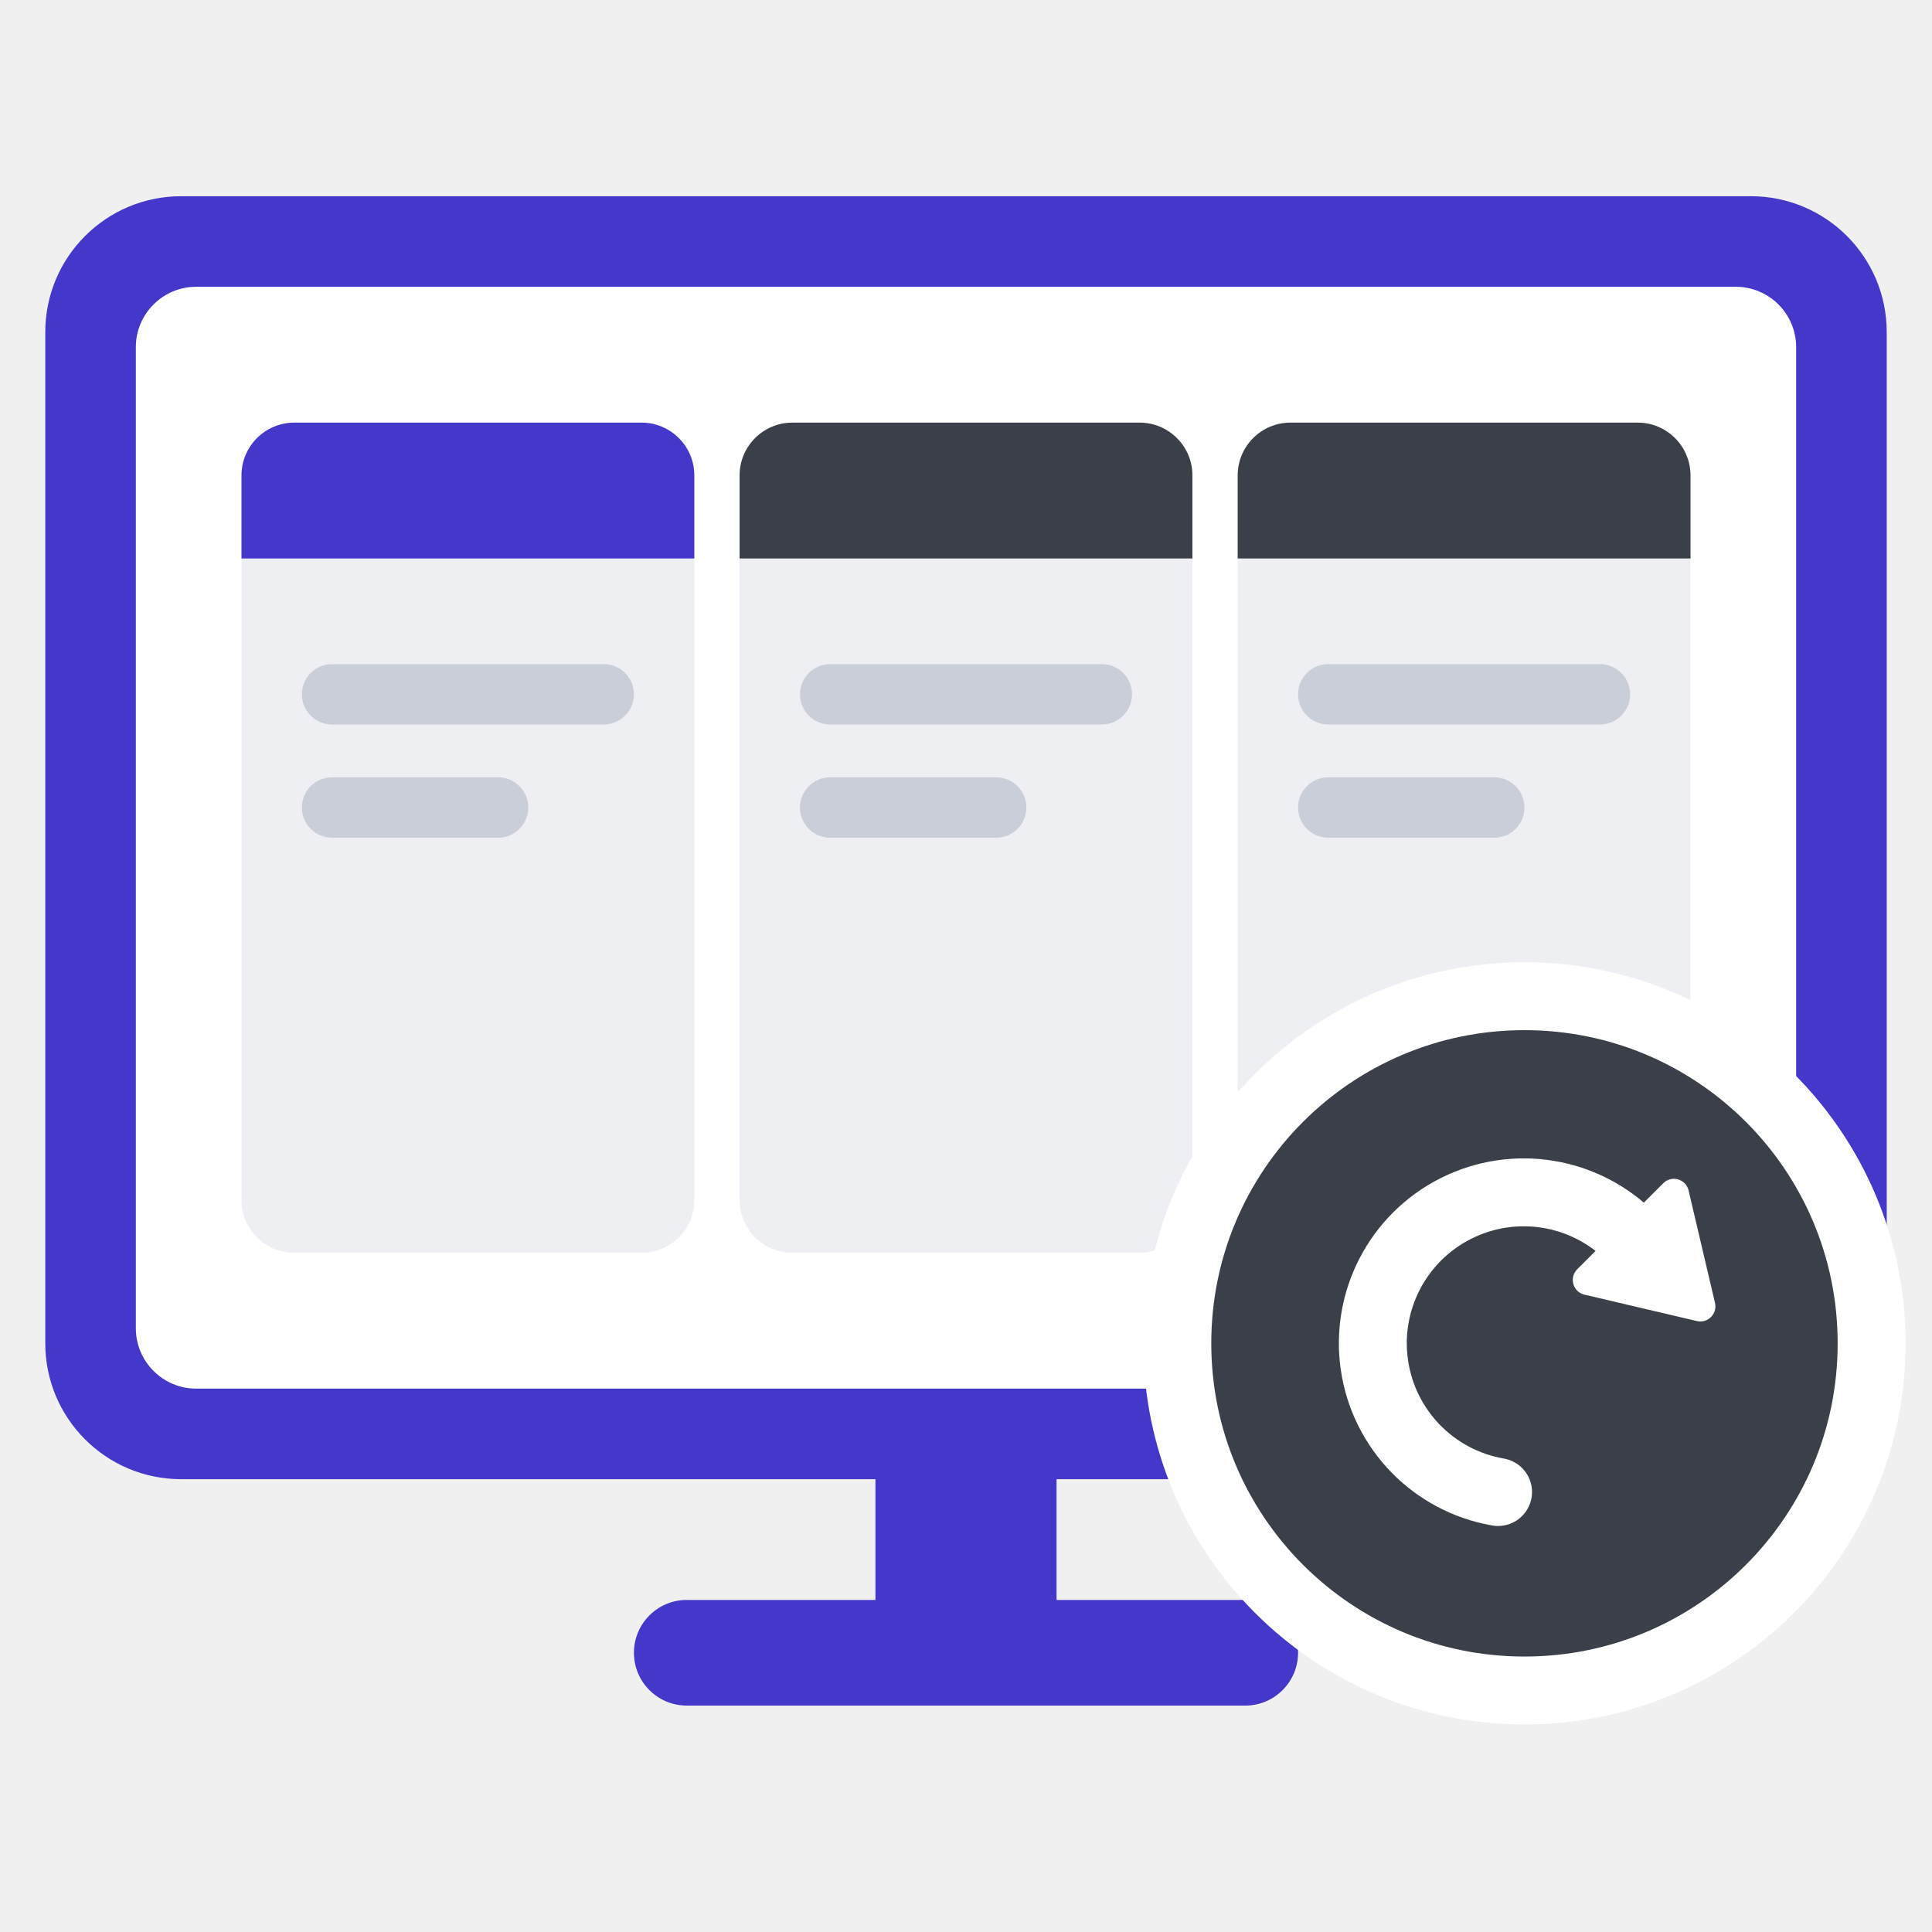
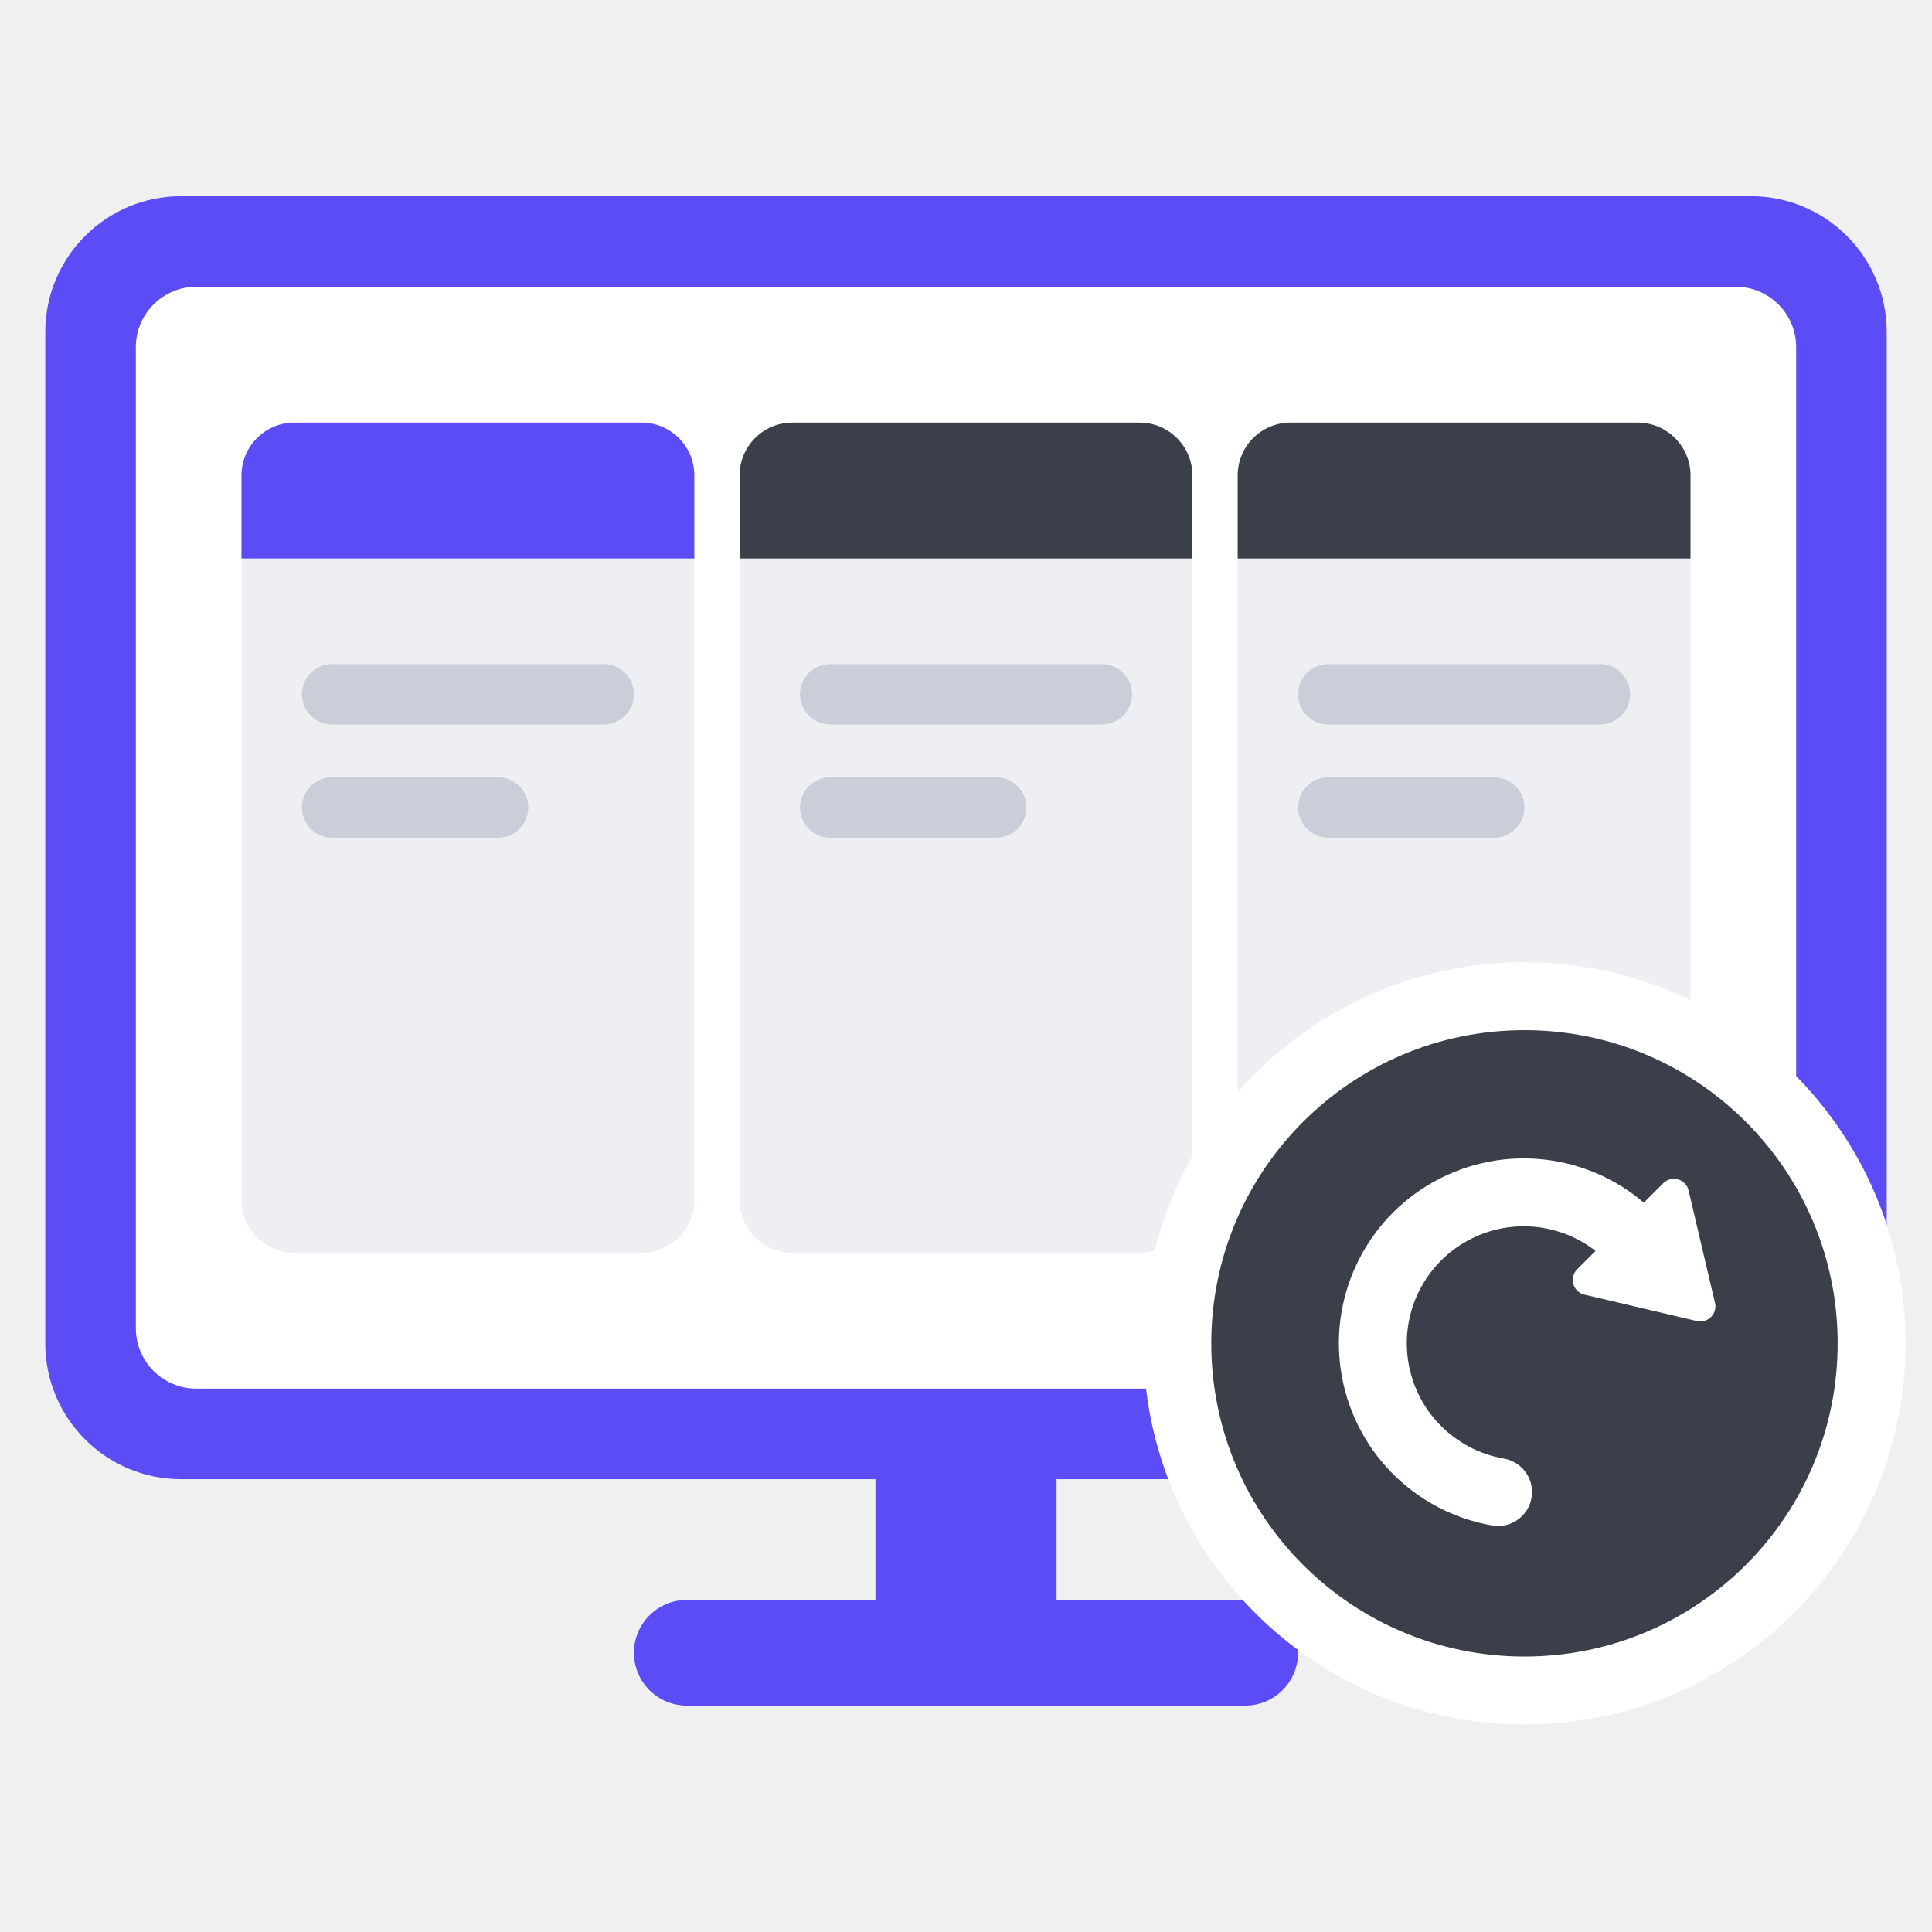
<svg xmlns="http://www.w3.org/2000/svg" viewBox="0 0 256 256">
-   <rect x="116" y="194" width="24" height="20" fill="#4338CA" />
-   <rect x="84" y="212" width="88" height="14" rx="7" fill="#4338CA" />
-   <rect x="6" y="26" width="244" height="170" rx="18" fill="#4338CA" />
+   <rect x="116" y="194" width="24" height="20" fill="#5B4CF5" />
+   <rect x="84" y="212" width="88" height="14" rx="7" fill="#5B4CF5" />
+   <rect x="6" y="26" width="244" height="170" rx="18" fill="#5B4CF5" />
  <rect x="18" y="38" width="220" height="146" rx="8" fill="#FFFFFF" />
  <rect x="32" y="56" width="60" height="110" rx="7" fill="#EDEFF3" />
-   <path d="M32 63 a7 7 0 0 1 7 -7 h46 a7 7 0 0 1 7 7 v11 h-60 z" fill="#4338CA" />
+   <path d="M32 63 a7 7 0 0 1 7 -7 h46 a7 7 0 0 1 7 7 v11 h-60 z" fill="#5B4CF5" />
  <rect x="40" y="88" width="44" height="8" rx="4" fill="#C9CED8" />
  <rect x="40" y="103" width="30" height="8" rx="4" fill="#C9CED8" />
  <rect x="98" y="56" width="60" height="110" rx="7" fill="#EDEFF3" />
  <path d="M98 63 a7 7 0 0 1 7 -7 h46 a7 7 0 0 1 7 7 v11 h-60 z" fill="#3A3F4A" />
  <rect x="106" y="88" width="44" height="8" rx="4" fill="#C9CED8" />
  <rect x="106" y="103" width="30" height="8" rx="4" fill="#C9CED8" />
  <rect x="164" y="56" width="60" height="110" rx="7" fill="#EDEFF3" />
  <path d="M164 63 a7 7 0 0 1 7 -7 h46 a7 7 0 0 1 7 7 v11 h-60 z" fill="#3A3F4A" />
  <rect x="172" y="88" width="44" height="8" rx="4" fill="#C9CED8" />
  <rect x="172" y="103" width="30" height="8" rx="4" fill="#C9CED8" />
  <circle cx="202" cy="178" r="46" fill="#3A3F4A" stroke="#FFFFFF" stroke-width="9" />
  <path d="M 198.5 197.7 A 20 20 0 1 1 216.1 163.9" fill="none" stroke="#FFFFFF" stroke-width="9" stroke-linecap="round" />
  <polygon points="225.3,173.1 210.4,169.6 221.8,158.2" fill="#FFFFFF" stroke="#FFFFFF" stroke-width="4" stroke-linejoin="round" />
</svg>
